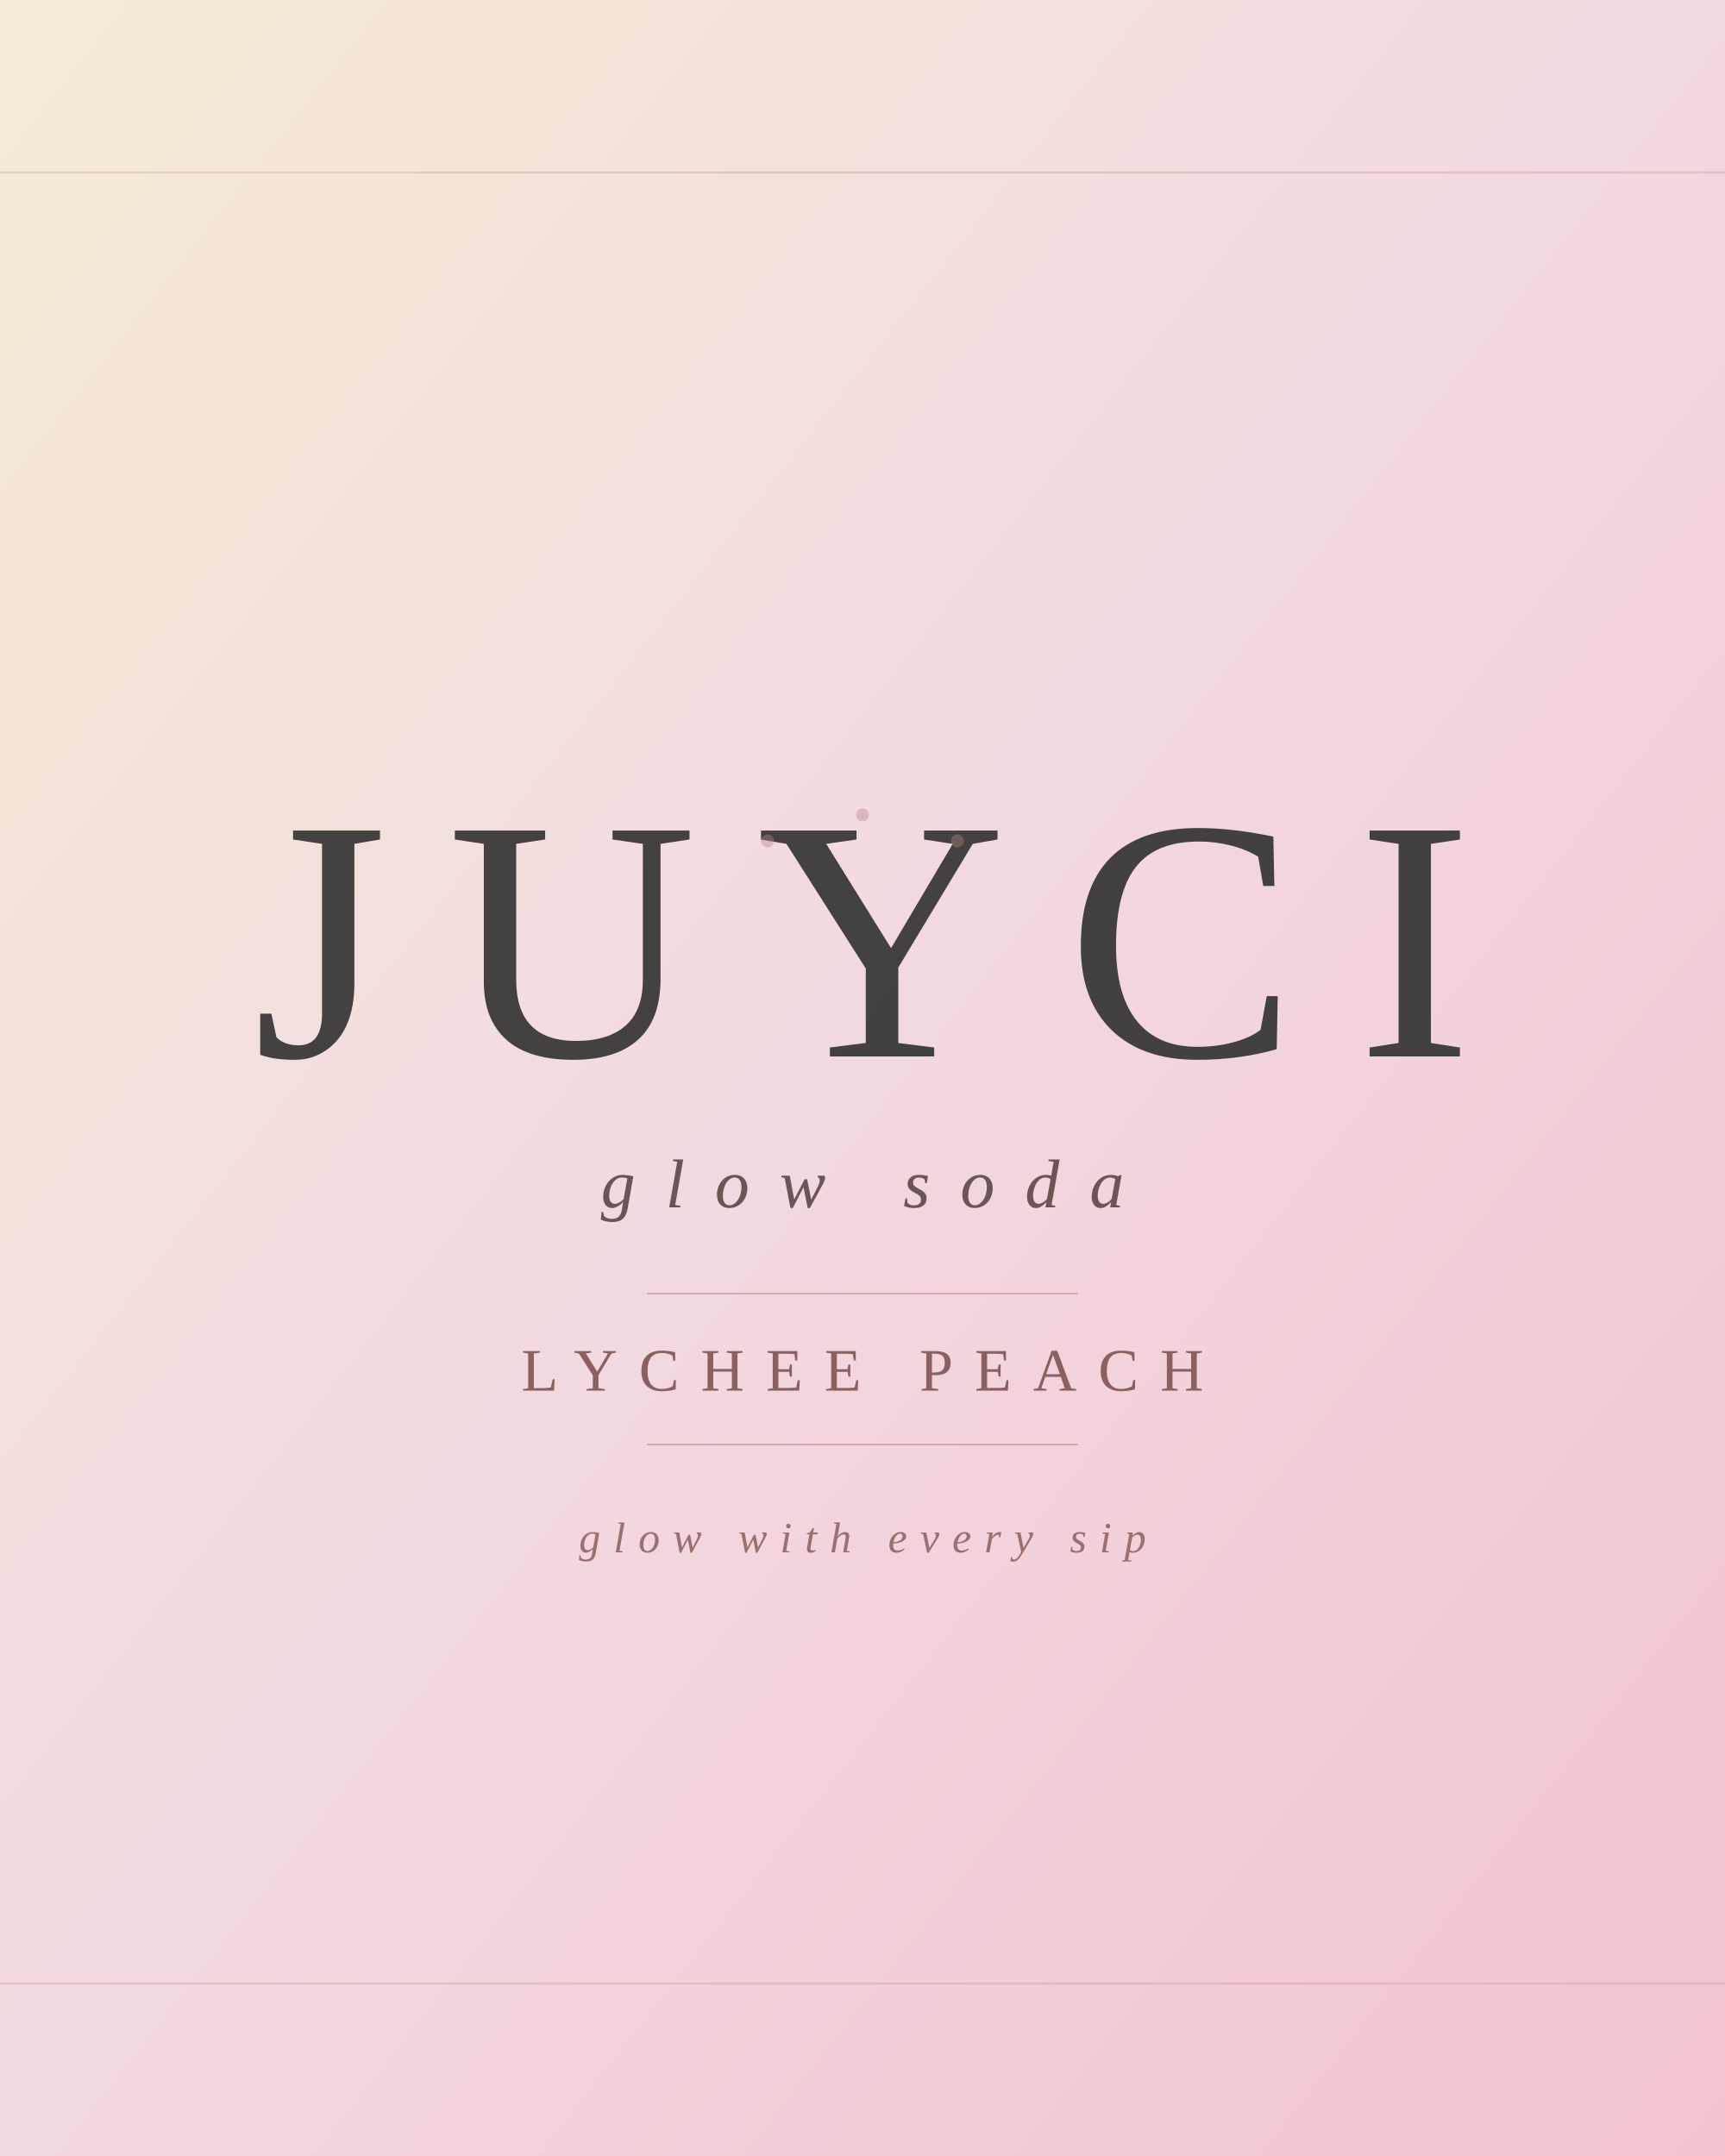
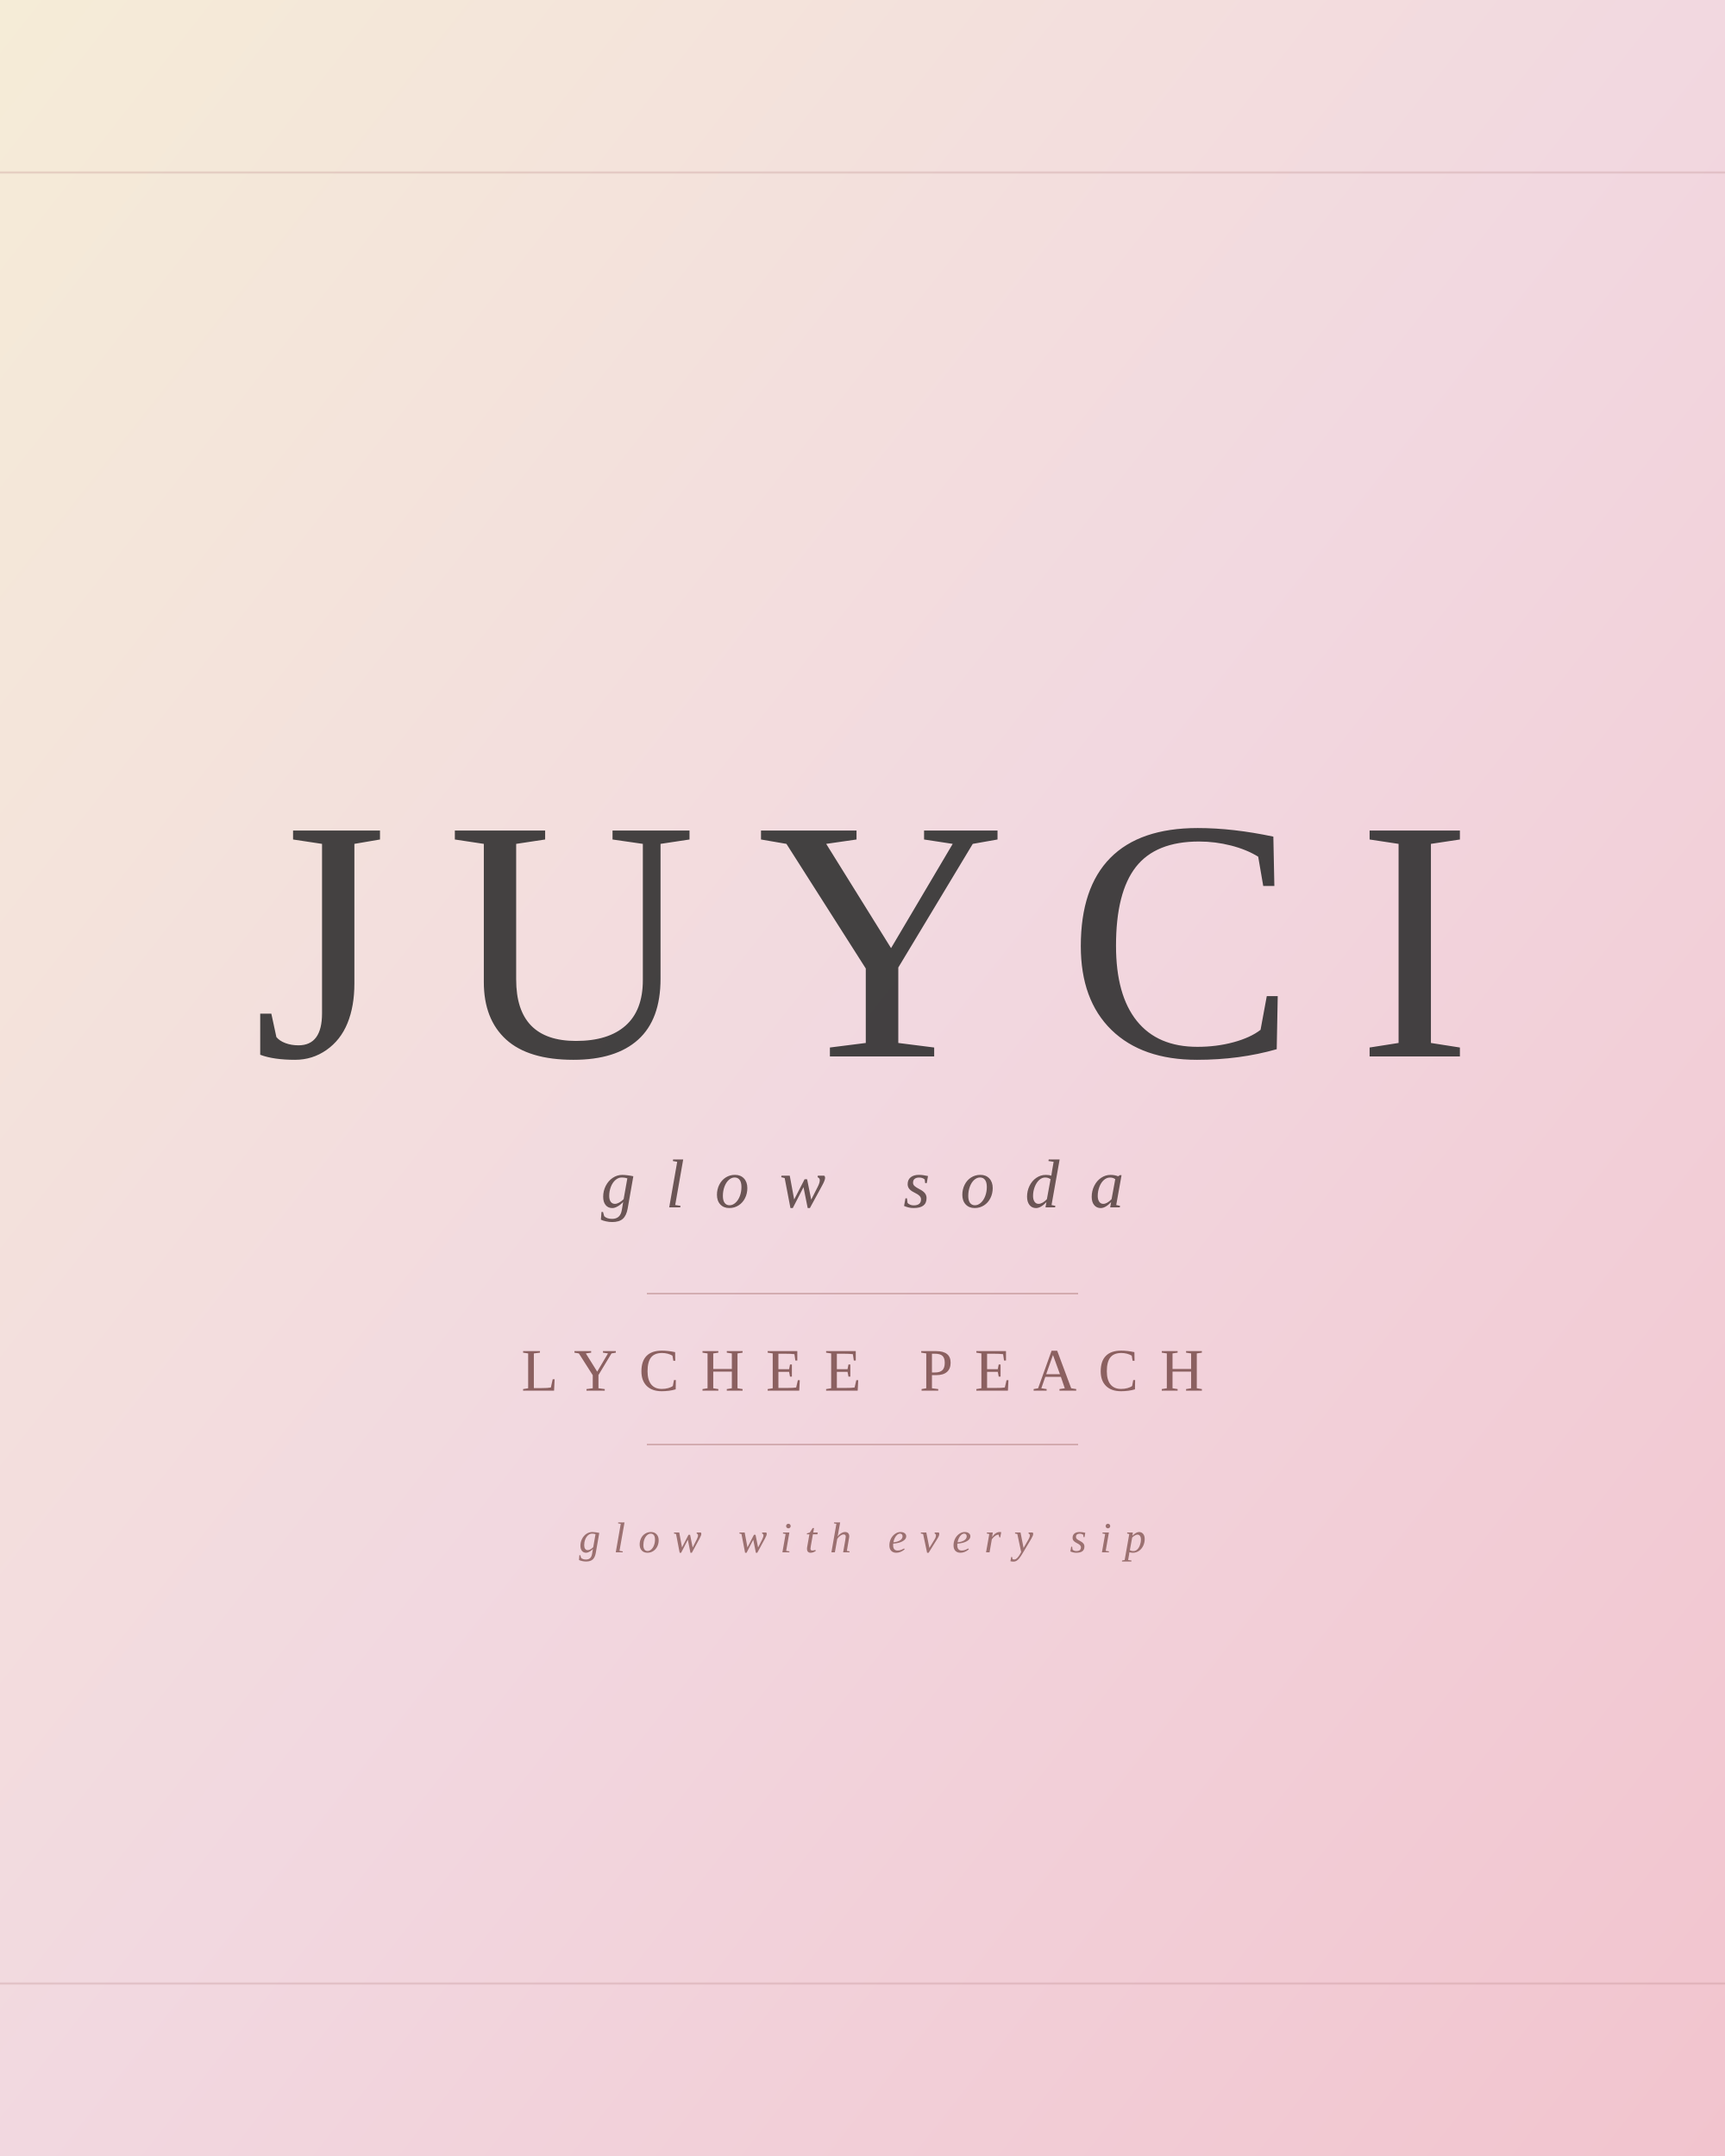
<svg xmlns="http://www.w3.org/2000/svg" viewBox="0 0 800 1000" width="800" height="1000">
  <defs>
    <linearGradient id="bg" x1="0%" y1="0%" x2="100%" y2="100%">
      <stop offset="0%" style="stop-color:#F5ECD7;stop-opacity:1" />
      <stop offset="50%" style="stop-color:#F2D8E0;stop-opacity:1" />
      <stop offset="100%" style="stop-color:#F2C4CE;stop-opacity:1" />
    </linearGradient>
  </defs>
  <rect width="800" height="1000" fill="url(#bg)" />
  <line x1="0" y1="80" x2="800" y2="80" stroke="rgba(180,130,130,0.25)" stroke-width="1" />
  <line x1="0" y1="920" x2="800" y2="920" stroke="rgba(180,130,130,0.25)" stroke-width="1" />
  <text x="400" y="490" font-family="Georgia, 'Times New Roman', serif" font-size="160" font-weight="300" fill="#2C2C2C" text-anchor="middle" letter-spacing="28" opacity="0.88">JUYCI</text>
  <text x="400" y="560" font-family="Georgia, 'Times New Roman', serif" font-size="32" font-weight="300" fill="#6B5555" text-anchor="middle" letter-spacing="14" font-style="italic">glow soda</text>
  <line x1="300" y1="600" x2="500" y2="600" stroke="rgba(180,130,130,0.5)" stroke-width="0.8" />
  <text x="400" y="645" font-family="Georgia, 'Times New Roman', serif" font-size="28" font-weight="400" fill="#8B6060" text-anchor="middle" letter-spacing="10">LYCHEE PEACH</text>
  <line x1="300" y1="670" x2="500" y2="670" stroke="rgba(180,130,130,0.5)" stroke-width="0.8" />
  <text x="400" y="720" font-family="Georgia, 'Times New Roman', serif" font-size="20" font-weight="300" fill="#9B7070" text-anchor="middle" letter-spacing="6" font-style="italic">glow with every sip</text>
-   <circle cx="356" cy="390" r="3" fill="rgba(180,130,130,0.4)" />
-   <circle cx="400" cy="378" r="3" fill="rgba(180,130,130,0.4)" />
-   <circle cx="444" cy="390" r="3" fill="rgba(180,130,130,0.4)" />
</svg>
